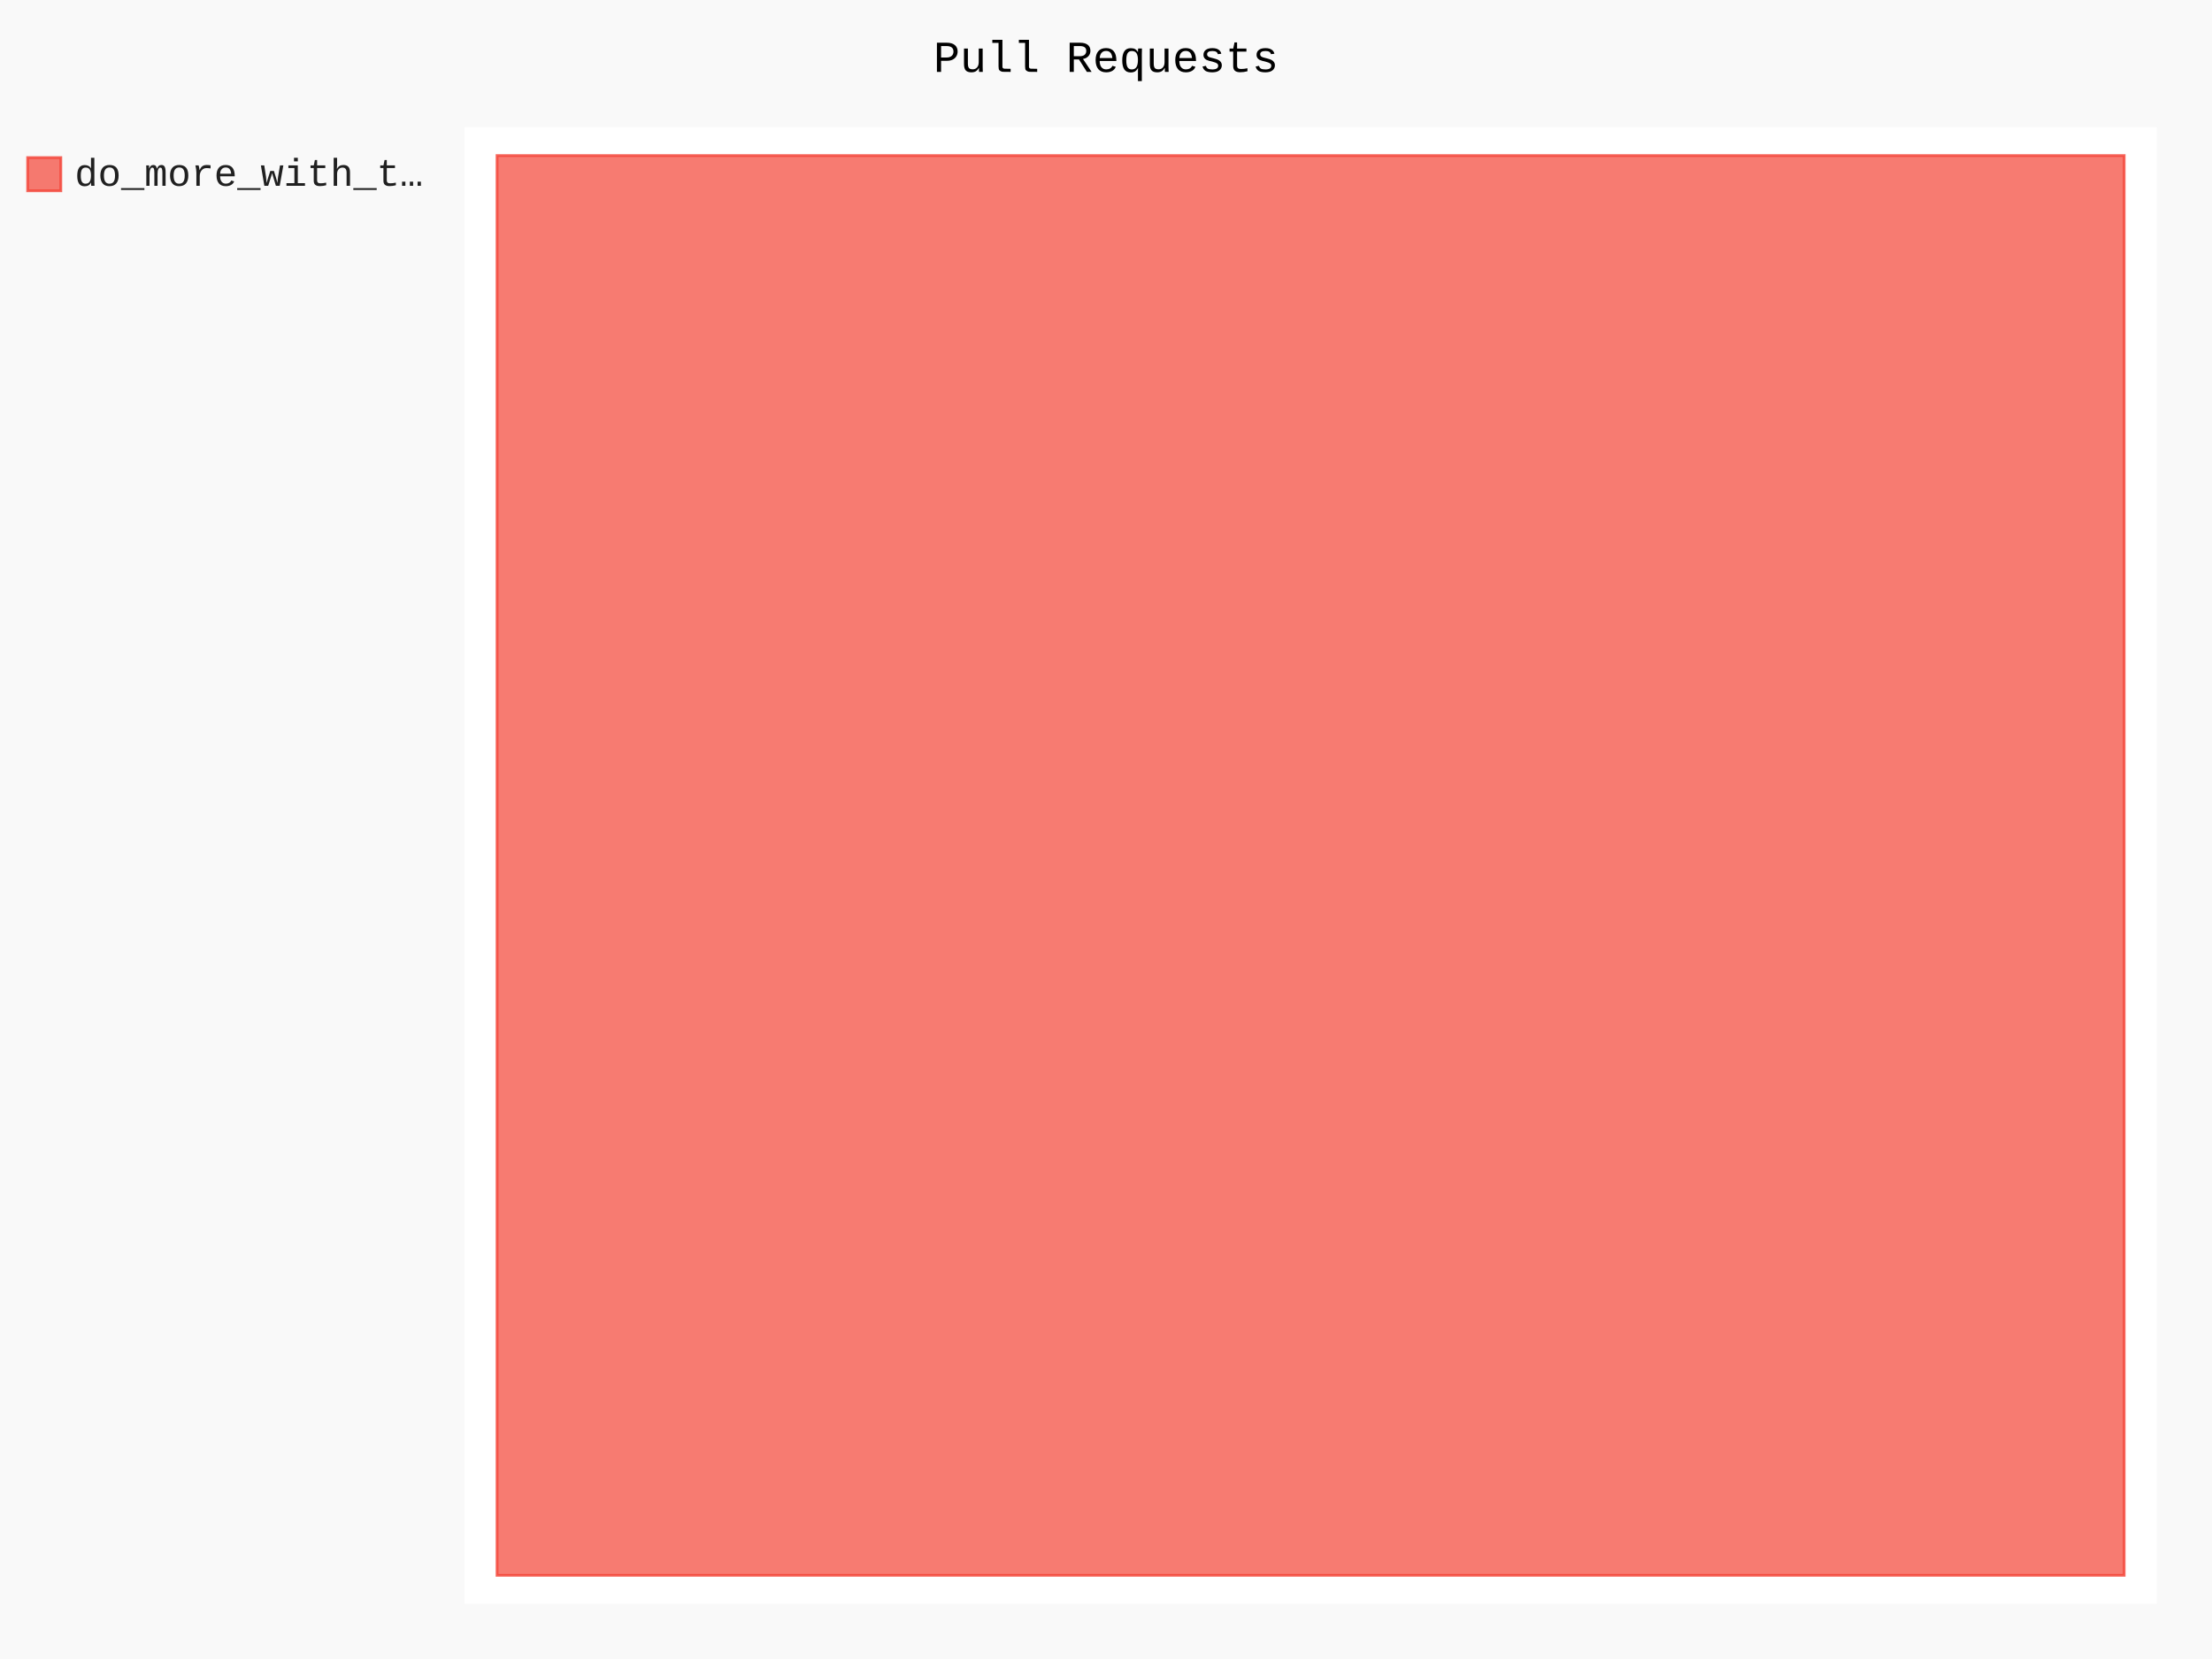
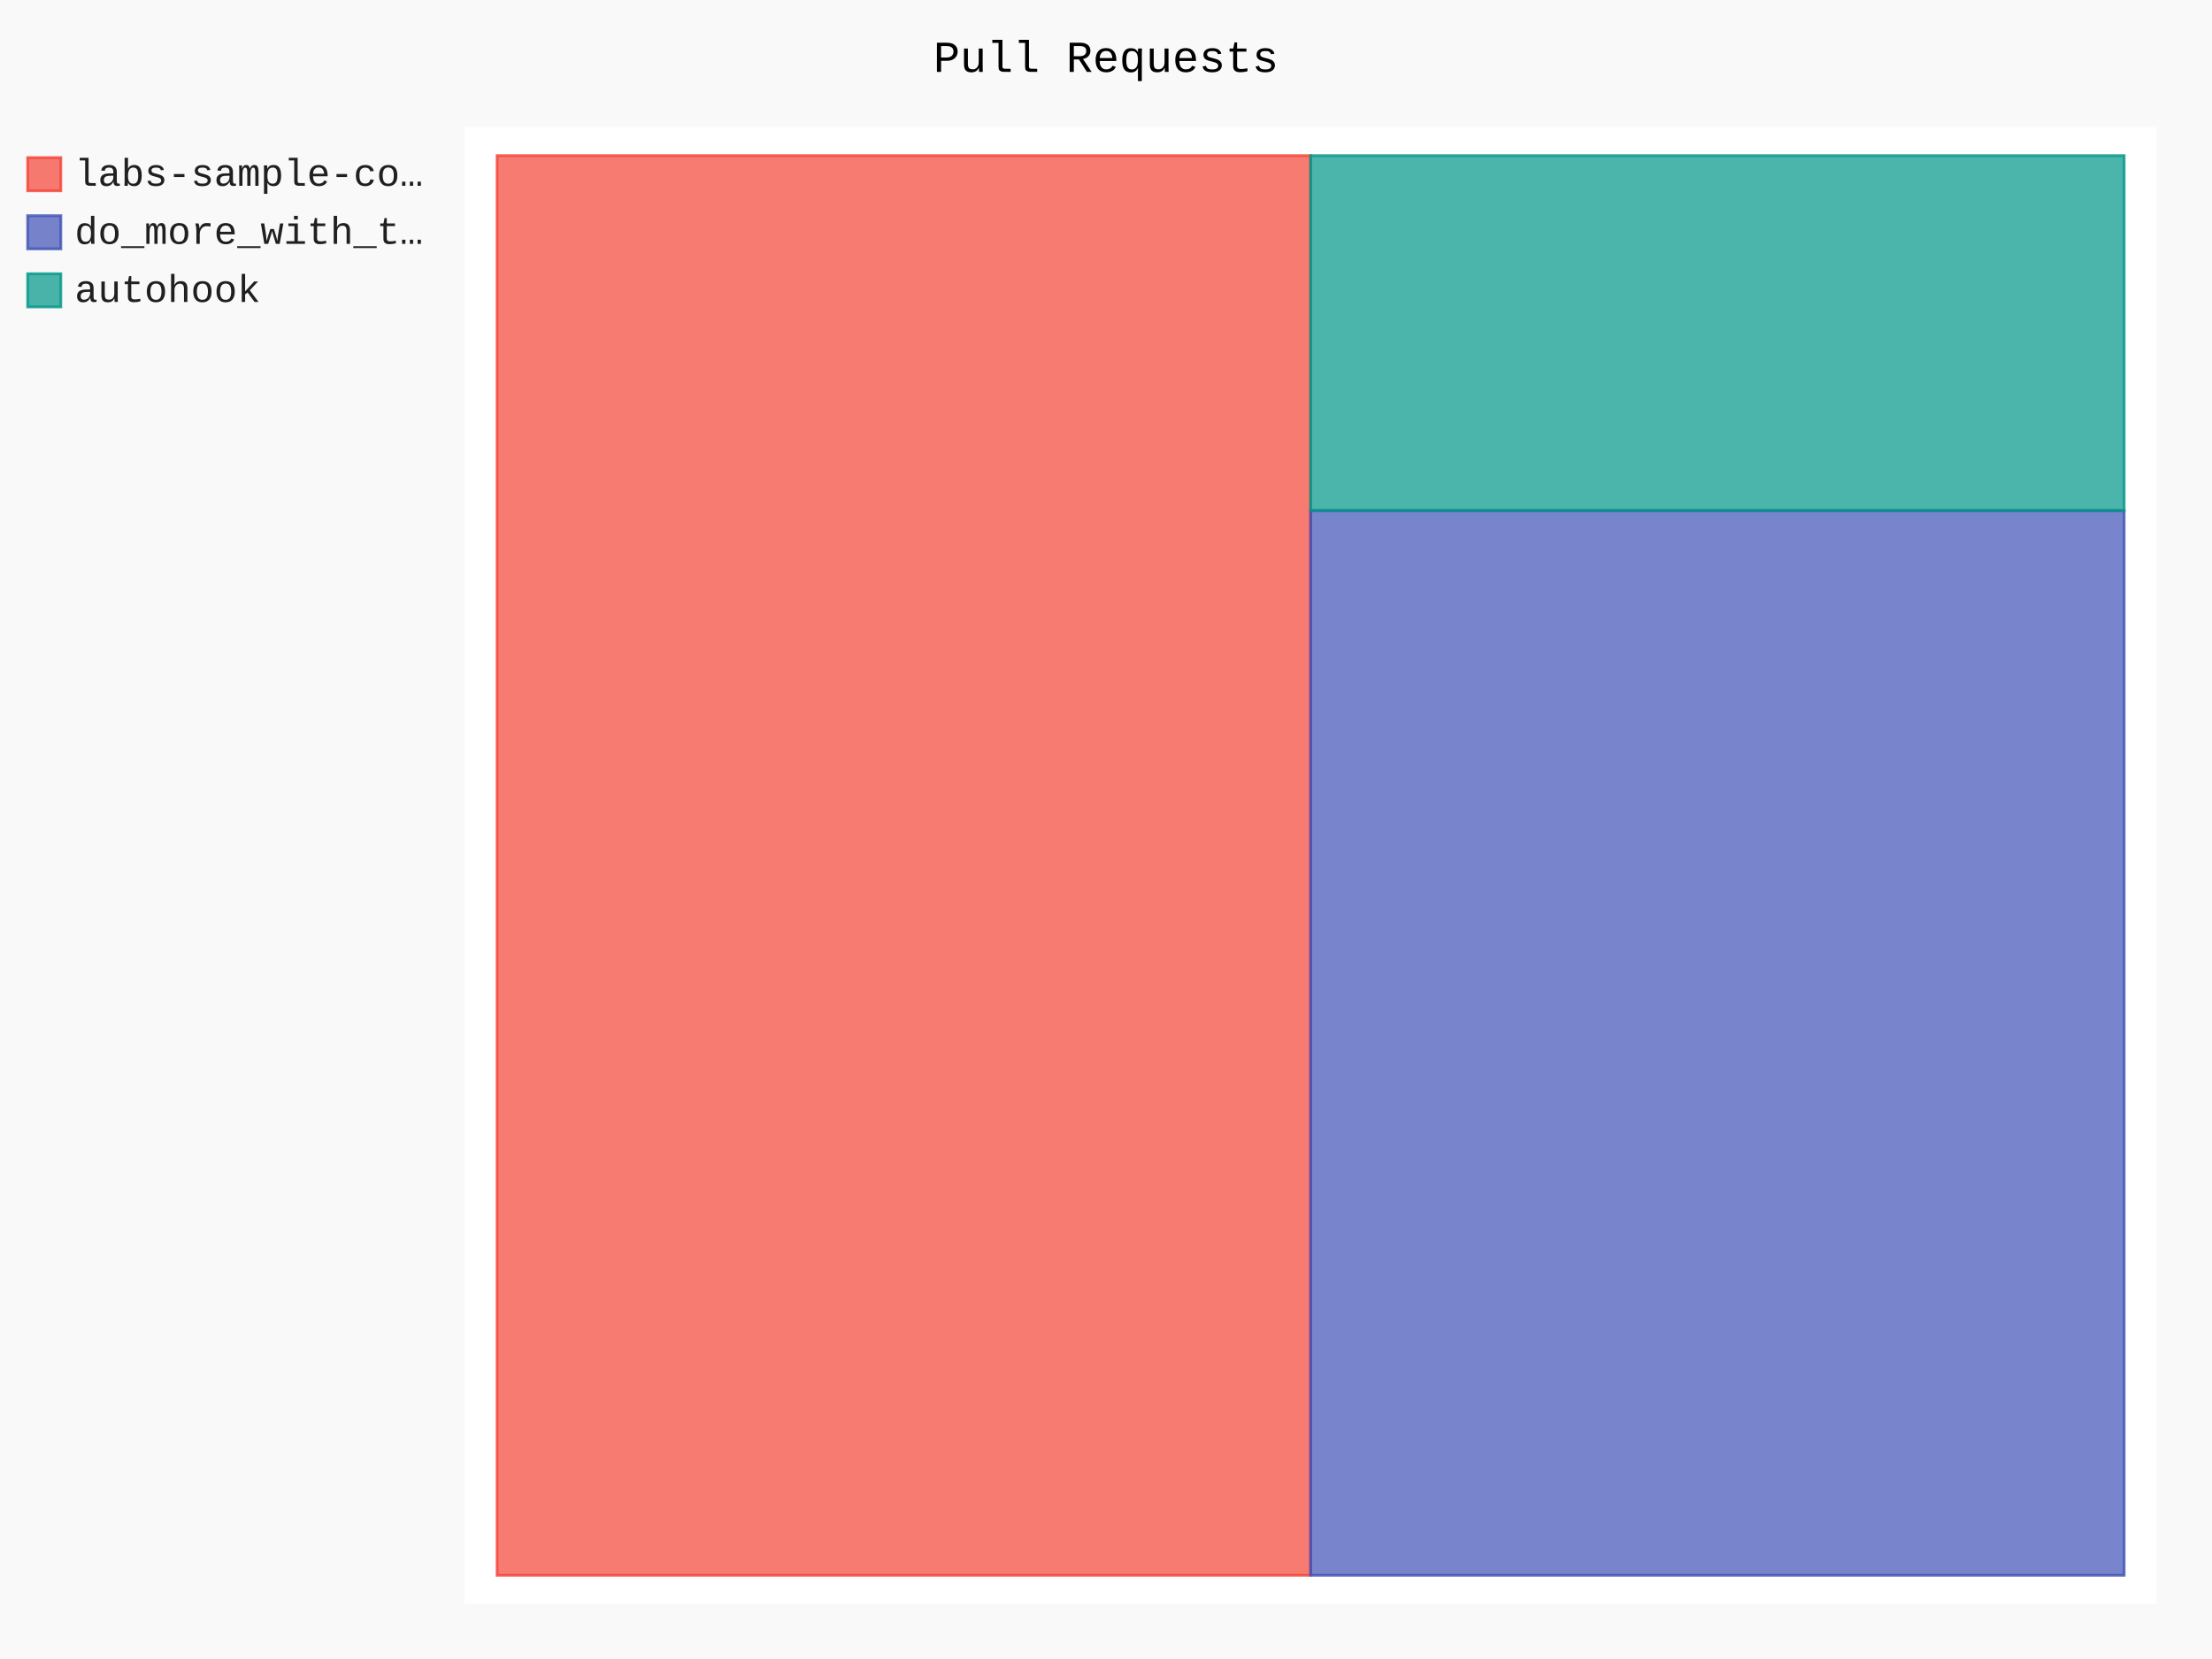
- <svg xmlns="http://www.w3.org/2000/svg" class="pygal-chart" id="chart-176d6638-1e53-45bf-a609-3a5418bbed3a" viewBox="0 0 800 600">
+ <svg xmlns="http://www.w3.org/2000/svg" class="pygal-chart" id="chart-7ba7e316-0f5a-4207-9cac-e8625faf371f" viewBox="0 0 800 600">
  <defs>
-     <style type="text/css">#chart-176d6638-1e53-45bf-a609-3a5418bbed3a{-webkit-user-select:none;-webkit-font-smoothing:antialiased;font-family:Consolas,"Liberation Mono",Menlo,Courier,monospace}#chart-176d6638-1e53-45bf-a609-3a5418bbed3a .title{font-family:Consolas,"Liberation Mono",Menlo,Courier,monospace;font-size:16px}#chart-176d6638-1e53-45bf-a609-3a5418bbed3a .legends .legend text{font-family:Consolas,"Liberation Mono",Menlo,Courier,monospace;font-size:14px}#chart-176d6638-1e53-45bf-a609-3a5418bbed3a .axis text{font-family:Consolas,"Liberation Mono",Menlo,Courier,monospace;font-size:10px}#chart-176d6638-1e53-45bf-a609-3a5418bbed3a .axis text.major{font-family:Consolas,"Liberation Mono",Menlo,Courier,monospace;font-size:10px}#chart-176d6638-1e53-45bf-a609-3a5418bbed3a .text-overlay text.value{font-family:Consolas,"Liberation Mono",Menlo,Courier,monospace;font-size:16px}#chart-176d6638-1e53-45bf-a609-3a5418bbed3a .text-overlay text.label{font-family:Consolas,"Liberation Mono",Menlo,Courier,monospace;font-size:10px}#chart-176d6638-1e53-45bf-a609-3a5418bbed3a .tooltip{font-family:Consolas,"Liberation Mono",Menlo,Courier,monospace;font-size:14px}#chart-176d6638-1e53-45bf-a609-3a5418bbed3a text.no_data{font-family:Consolas,"Liberation Mono",Menlo,Courier,monospace;font-size:64px}
- #chart-176d6638-1e53-45bf-a609-3a5418bbed3a{background-color:rgba(249,249,249,1)}#chart-176d6638-1e53-45bf-a609-3a5418bbed3a path,#chart-176d6638-1e53-45bf-a609-3a5418bbed3a line,#chart-176d6638-1e53-45bf-a609-3a5418bbed3a rect,#chart-176d6638-1e53-45bf-a609-3a5418bbed3a circle{-webkit-transition:150ms;-moz-transition:150ms;transition:150ms}#chart-176d6638-1e53-45bf-a609-3a5418bbed3a .graph &gt; .background{fill:rgba(249,249,249,1)}#chart-176d6638-1e53-45bf-a609-3a5418bbed3a .plot &gt; .background{fill:rgba(255,255,255,1)}#chart-176d6638-1e53-45bf-a609-3a5418bbed3a .graph{fill:rgba(0,0,0,.87)}#chart-176d6638-1e53-45bf-a609-3a5418bbed3a text.no_data{fill:rgba(0,0,0,1)}#chart-176d6638-1e53-45bf-a609-3a5418bbed3a .title{fill:rgba(0,0,0,1)}#chart-176d6638-1e53-45bf-a609-3a5418bbed3a .legends .legend text{fill:rgba(0,0,0,.87)}#chart-176d6638-1e53-45bf-a609-3a5418bbed3a .legends .legend:hover text{fill:rgba(0,0,0,1)}#chart-176d6638-1e53-45bf-a609-3a5418bbed3a .axis .line{stroke:rgba(0,0,0,1)}#chart-176d6638-1e53-45bf-a609-3a5418bbed3a .axis .guide.line{stroke:rgba(0,0,0,.54)}#chart-176d6638-1e53-45bf-a609-3a5418bbed3a .axis .major.line{stroke:rgba(0,0,0,.87)}#chart-176d6638-1e53-45bf-a609-3a5418bbed3a .axis text.major{fill:rgba(0,0,0,1)}#chart-176d6638-1e53-45bf-a609-3a5418bbed3a .axis.y .guides:hover .guide.line,#chart-176d6638-1e53-45bf-a609-3a5418bbed3a .line-graph .axis.x .guides:hover .guide.line,#chart-176d6638-1e53-45bf-a609-3a5418bbed3a .stackedline-graph .axis.x .guides:hover .guide.line,#chart-176d6638-1e53-45bf-a609-3a5418bbed3a .xy-graph .axis.x .guides:hover .guide.line{stroke:rgba(0,0,0,1)}#chart-176d6638-1e53-45bf-a609-3a5418bbed3a .axis .guides:hover text{fill:rgba(0,0,0,1)}#chart-176d6638-1e53-45bf-a609-3a5418bbed3a .reactive{fill-opacity:.7;stroke-opacity:.8}#chart-176d6638-1e53-45bf-a609-3a5418bbed3a .ci{stroke:rgba(0,0,0,.87)}#chart-176d6638-1e53-45bf-a609-3a5418bbed3a .reactive.active,#chart-176d6638-1e53-45bf-a609-3a5418bbed3a .active .reactive{fill-opacity:.8;stroke-opacity:.9;stroke-width:4}#chart-176d6638-1e53-45bf-a609-3a5418bbed3a .ci .reactive.active{stroke-width:1.5}#chart-176d6638-1e53-45bf-a609-3a5418bbed3a .series text{fill:rgba(0,0,0,1)}#chart-176d6638-1e53-45bf-a609-3a5418bbed3a .tooltip rect{fill:rgba(255,255,255,1);stroke:rgba(0,0,0,1);-webkit-transition:opacity 150ms;-moz-transition:opacity 150ms;transition:opacity 150ms}#chart-176d6638-1e53-45bf-a609-3a5418bbed3a .tooltip .label{fill:rgba(0,0,0,.87)}#chart-176d6638-1e53-45bf-a609-3a5418bbed3a .tooltip .label{fill:rgba(0,0,0,.87)}#chart-176d6638-1e53-45bf-a609-3a5418bbed3a .tooltip .legend{font-size:.8em;fill:rgba(0,0,0,.54)}#chart-176d6638-1e53-45bf-a609-3a5418bbed3a .tooltip .x_label{font-size:.6em;fill:rgba(0,0,0,1)}#chart-176d6638-1e53-45bf-a609-3a5418bbed3a .tooltip .xlink{font-size:.5em;text-decoration:underline}#chart-176d6638-1e53-45bf-a609-3a5418bbed3a .tooltip .value{font-size:1.5em}#chart-176d6638-1e53-45bf-a609-3a5418bbed3a .bound{font-size:.5em}#chart-176d6638-1e53-45bf-a609-3a5418bbed3a .max-value{font-size:.75em;fill:rgba(0,0,0,.54)}#chart-176d6638-1e53-45bf-a609-3a5418bbed3a .map-element{fill:rgba(255,255,255,1);stroke:rgba(0,0,0,.54) !important}#chart-176d6638-1e53-45bf-a609-3a5418bbed3a .map-element .reactive{fill-opacity:inherit;stroke-opacity:inherit}#chart-176d6638-1e53-45bf-a609-3a5418bbed3a .color-0,#chart-176d6638-1e53-45bf-a609-3a5418bbed3a .color-0 a:visited{stroke:#F44336;fill:#F44336}#chart-176d6638-1e53-45bf-a609-3a5418bbed3a .text-overlay .color-0 text{fill:black}
- #chart-176d6638-1e53-45bf-a609-3a5418bbed3a text.no_data{text-anchor:middle}#chart-176d6638-1e53-45bf-a609-3a5418bbed3a .guide.line{fill:none}#chart-176d6638-1e53-45bf-a609-3a5418bbed3a .centered{text-anchor:middle}#chart-176d6638-1e53-45bf-a609-3a5418bbed3a .title{text-anchor:middle}#chart-176d6638-1e53-45bf-a609-3a5418bbed3a .legends .legend text{fill-opacity:1}#chart-176d6638-1e53-45bf-a609-3a5418bbed3a .axis.x text{text-anchor:middle}#chart-176d6638-1e53-45bf-a609-3a5418bbed3a .axis.x:not(.web) text[transform]{text-anchor:start}#chart-176d6638-1e53-45bf-a609-3a5418bbed3a .axis.x:not(.web) text[transform].backwards{text-anchor:end}#chart-176d6638-1e53-45bf-a609-3a5418bbed3a .axis.y text{text-anchor:end}#chart-176d6638-1e53-45bf-a609-3a5418bbed3a .axis.y text[transform].backwards{text-anchor:start}#chart-176d6638-1e53-45bf-a609-3a5418bbed3a .axis.y2 text{text-anchor:start}#chart-176d6638-1e53-45bf-a609-3a5418bbed3a .axis.y2 text[transform].backwards{text-anchor:end}#chart-176d6638-1e53-45bf-a609-3a5418bbed3a .axis .guide.line{stroke-dasharray:4,4}#chart-176d6638-1e53-45bf-a609-3a5418bbed3a .axis .major.guide.line{stroke-dasharray:6,6}#chart-176d6638-1e53-45bf-a609-3a5418bbed3a .horizontal .axis.y .guide.line,#chart-176d6638-1e53-45bf-a609-3a5418bbed3a .horizontal .axis.y2 .guide.line,#chart-176d6638-1e53-45bf-a609-3a5418bbed3a .vertical .axis.x .guide.line{opacity:0}#chart-176d6638-1e53-45bf-a609-3a5418bbed3a .horizontal .axis.always_show .guide.line,#chart-176d6638-1e53-45bf-a609-3a5418bbed3a .vertical .axis.always_show .guide.line{opacity:1 !important}#chart-176d6638-1e53-45bf-a609-3a5418bbed3a .axis.y .guides:hover .guide.line,#chart-176d6638-1e53-45bf-a609-3a5418bbed3a .axis.y2 .guides:hover .guide.line,#chart-176d6638-1e53-45bf-a609-3a5418bbed3a .axis.x .guides:hover .guide.line{opacity:1}#chart-176d6638-1e53-45bf-a609-3a5418bbed3a .axis .guides:hover text{opacity:1}#chart-176d6638-1e53-45bf-a609-3a5418bbed3a .nofill{fill:none}#chart-176d6638-1e53-45bf-a609-3a5418bbed3a .subtle-fill{fill-opacity:.2}#chart-176d6638-1e53-45bf-a609-3a5418bbed3a .dot{stroke-width:1px;fill-opacity:1}#chart-176d6638-1e53-45bf-a609-3a5418bbed3a .dot.active{stroke-width:5px}#chart-176d6638-1e53-45bf-a609-3a5418bbed3a .dot.negative{fill:transparent}#chart-176d6638-1e53-45bf-a609-3a5418bbed3a text,#chart-176d6638-1e53-45bf-a609-3a5418bbed3a tspan{stroke:none !important}#chart-176d6638-1e53-45bf-a609-3a5418bbed3a .series text.active{opacity:1}#chart-176d6638-1e53-45bf-a609-3a5418bbed3a .tooltip rect{fill-opacity:.95;stroke-width:.5}#chart-176d6638-1e53-45bf-a609-3a5418bbed3a .tooltip text{fill-opacity:1}#chart-176d6638-1e53-45bf-a609-3a5418bbed3a .showable{visibility:hidden}#chart-176d6638-1e53-45bf-a609-3a5418bbed3a .showable.shown{visibility:visible}#chart-176d6638-1e53-45bf-a609-3a5418bbed3a .gauge-background{fill:rgba(229,229,229,1);stroke:none}#chart-176d6638-1e53-45bf-a609-3a5418bbed3a .bg-lines{stroke:rgba(249,249,249,1);stroke-width:2px}</style>
+     <style type="text/css">#chart-7ba7e316-0f5a-4207-9cac-e8625faf371f{-webkit-user-select:none;-webkit-font-smoothing:antialiased;font-family:Consolas,"Liberation Mono",Menlo,Courier,monospace}#chart-7ba7e316-0f5a-4207-9cac-e8625faf371f .title{font-family:Consolas,"Liberation Mono",Menlo,Courier,monospace;font-size:16px}#chart-7ba7e316-0f5a-4207-9cac-e8625faf371f .legends .legend text{font-family:Consolas,"Liberation Mono",Menlo,Courier,monospace;font-size:14px}#chart-7ba7e316-0f5a-4207-9cac-e8625faf371f .axis text{font-family:Consolas,"Liberation Mono",Menlo,Courier,monospace;font-size:10px}#chart-7ba7e316-0f5a-4207-9cac-e8625faf371f .axis text.major{font-family:Consolas,"Liberation Mono",Menlo,Courier,monospace;font-size:10px}#chart-7ba7e316-0f5a-4207-9cac-e8625faf371f .text-overlay text.value{font-family:Consolas,"Liberation Mono",Menlo,Courier,monospace;font-size:16px}#chart-7ba7e316-0f5a-4207-9cac-e8625faf371f .text-overlay text.label{font-family:Consolas,"Liberation Mono",Menlo,Courier,monospace;font-size:10px}#chart-7ba7e316-0f5a-4207-9cac-e8625faf371f .tooltip{font-family:Consolas,"Liberation Mono",Menlo,Courier,monospace;font-size:14px}#chart-7ba7e316-0f5a-4207-9cac-e8625faf371f text.no_data{font-family:Consolas,"Liberation Mono",Menlo,Courier,monospace;font-size:64px}
+ #chart-7ba7e316-0f5a-4207-9cac-e8625faf371f{background-color:rgba(249,249,249,1)}#chart-7ba7e316-0f5a-4207-9cac-e8625faf371f path,#chart-7ba7e316-0f5a-4207-9cac-e8625faf371f line,#chart-7ba7e316-0f5a-4207-9cac-e8625faf371f rect,#chart-7ba7e316-0f5a-4207-9cac-e8625faf371f circle{-webkit-transition:150ms;-moz-transition:150ms;transition:150ms}#chart-7ba7e316-0f5a-4207-9cac-e8625faf371f .graph &gt; .background{fill:rgba(249,249,249,1)}#chart-7ba7e316-0f5a-4207-9cac-e8625faf371f .plot &gt; .background{fill:rgba(255,255,255,1)}#chart-7ba7e316-0f5a-4207-9cac-e8625faf371f .graph{fill:rgba(0,0,0,.87)}#chart-7ba7e316-0f5a-4207-9cac-e8625faf371f text.no_data{fill:rgba(0,0,0,1)}#chart-7ba7e316-0f5a-4207-9cac-e8625faf371f .title{fill:rgba(0,0,0,1)}#chart-7ba7e316-0f5a-4207-9cac-e8625faf371f .legends .legend text{fill:rgba(0,0,0,.87)}#chart-7ba7e316-0f5a-4207-9cac-e8625faf371f .legends .legend:hover text{fill:rgba(0,0,0,1)}#chart-7ba7e316-0f5a-4207-9cac-e8625faf371f .axis .line{stroke:rgba(0,0,0,1)}#chart-7ba7e316-0f5a-4207-9cac-e8625faf371f .axis .guide.line{stroke:rgba(0,0,0,.54)}#chart-7ba7e316-0f5a-4207-9cac-e8625faf371f .axis .major.line{stroke:rgba(0,0,0,.87)}#chart-7ba7e316-0f5a-4207-9cac-e8625faf371f .axis text.major{fill:rgba(0,0,0,1)}#chart-7ba7e316-0f5a-4207-9cac-e8625faf371f .axis.y .guides:hover .guide.line,#chart-7ba7e316-0f5a-4207-9cac-e8625faf371f .line-graph .axis.x .guides:hover .guide.line,#chart-7ba7e316-0f5a-4207-9cac-e8625faf371f .stackedline-graph .axis.x .guides:hover .guide.line,#chart-7ba7e316-0f5a-4207-9cac-e8625faf371f .xy-graph .axis.x .guides:hover .guide.line{stroke:rgba(0,0,0,1)}#chart-7ba7e316-0f5a-4207-9cac-e8625faf371f .axis .guides:hover text{fill:rgba(0,0,0,1)}#chart-7ba7e316-0f5a-4207-9cac-e8625faf371f .reactive{fill-opacity:.7;stroke-opacity:.8}#chart-7ba7e316-0f5a-4207-9cac-e8625faf371f .ci{stroke:rgba(0,0,0,.87)}#chart-7ba7e316-0f5a-4207-9cac-e8625faf371f .reactive.active,#chart-7ba7e316-0f5a-4207-9cac-e8625faf371f .active .reactive{fill-opacity:.8;stroke-opacity:.9;stroke-width:4}#chart-7ba7e316-0f5a-4207-9cac-e8625faf371f .ci .reactive.active{stroke-width:1.5}#chart-7ba7e316-0f5a-4207-9cac-e8625faf371f .series text{fill:rgba(0,0,0,1)}#chart-7ba7e316-0f5a-4207-9cac-e8625faf371f .tooltip rect{fill:rgba(255,255,255,1);stroke:rgba(0,0,0,1);-webkit-transition:opacity 150ms;-moz-transition:opacity 150ms;transition:opacity 150ms}#chart-7ba7e316-0f5a-4207-9cac-e8625faf371f .tooltip .label{fill:rgba(0,0,0,.87)}#chart-7ba7e316-0f5a-4207-9cac-e8625faf371f .tooltip .label{fill:rgba(0,0,0,.87)}#chart-7ba7e316-0f5a-4207-9cac-e8625faf371f .tooltip .legend{font-size:.8em;fill:rgba(0,0,0,.54)}#chart-7ba7e316-0f5a-4207-9cac-e8625faf371f .tooltip .x_label{font-size:.6em;fill:rgba(0,0,0,1)}#chart-7ba7e316-0f5a-4207-9cac-e8625faf371f .tooltip .xlink{font-size:.5em;text-decoration:underline}#chart-7ba7e316-0f5a-4207-9cac-e8625faf371f .tooltip .value{font-size:1.5em}#chart-7ba7e316-0f5a-4207-9cac-e8625faf371f .bound{font-size:.5em}#chart-7ba7e316-0f5a-4207-9cac-e8625faf371f .max-value{font-size:.75em;fill:rgba(0,0,0,.54)}#chart-7ba7e316-0f5a-4207-9cac-e8625faf371f .map-element{fill:rgba(255,255,255,1);stroke:rgba(0,0,0,.54) !important}#chart-7ba7e316-0f5a-4207-9cac-e8625faf371f .map-element .reactive{fill-opacity:inherit;stroke-opacity:inherit}#chart-7ba7e316-0f5a-4207-9cac-e8625faf371f .color-0,#chart-7ba7e316-0f5a-4207-9cac-e8625faf371f .color-0 a:visited{stroke:#F44336;fill:#F44336}#chart-7ba7e316-0f5a-4207-9cac-e8625faf371f .color-1,#chart-7ba7e316-0f5a-4207-9cac-e8625faf371f .color-1 a:visited{stroke:#3F51B5;fill:#3F51B5}#chart-7ba7e316-0f5a-4207-9cac-e8625faf371f .color-2,#chart-7ba7e316-0f5a-4207-9cac-e8625faf371f .color-2 a:visited{stroke:#009688;fill:#009688}#chart-7ba7e316-0f5a-4207-9cac-e8625faf371f .text-overlay .color-0 text{fill:black}#chart-7ba7e316-0f5a-4207-9cac-e8625faf371f .text-overlay .color-1 text{fill:black}#chart-7ba7e316-0f5a-4207-9cac-e8625faf371f .text-overlay .color-2 text{fill:black}
+ #chart-7ba7e316-0f5a-4207-9cac-e8625faf371f text.no_data{text-anchor:middle}#chart-7ba7e316-0f5a-4207-9cac-e8625faf371f .guide.line{fill:none}#chart-7ba7e316-0f5a-4207-9cac-e8625faf371f .centered{text-anchor:middle}#chart-7ba7e316-0f5a-4207-9cac-e8625faf371f .title{text-anchor:middle}#chart-7ba7e316-0f5a-4207-9cac-e8625faf371f .legends .legend text{fill-opacity:1}#chart-7ba7e316-0f5a-4207-9cac-e8625faf371f .axis.x text{text-anchor:middle}#chart-7ba7e316-0f5a-4207-9cac-e8625faf371f .axis.x:not(.web) text[transform]{text-anchor:start}#chart-7ba7e316-0f5a-4207-9cac-e8625faf371f .axis.x:not(.web) text[transform].backwards{text-anchor:end}#chart-7ba7e316-0f5a-4207-9cac-e8625faf371f .axis.y text{text-anchor:end}#chart-7ba7e316-0f5a-4207-9cac-e8625faf371f .axis.y text[transform].backwards{text-anchor:start}#chart-7ba7e316-0f5a-4207-9cac-e8625faf371f .axis.y2 text{text-anchor:start}#chart-7ba7e316-0f5a-4207-9cac-e8625faf371f .axis.y2 text[transform].backwards{text-anchor:end}#chart-7ba7e316-0f5a-4207-9cac-e8625faf371f .axis .guide.line{stroke-dasharray:4,4}#chart-7ba7e316-0f5a-4207-9cac-e8625faf371f .axis .major.guide.line{stroke-dasharray:6,6}#chart-7ba7e316-0f5a-4207-9cac-e8625faf371f .horizontal .axis.y .guide.line,#chart-7ba7e316-0f5a-4207-9cac-e8625faf371f .horizontal .axis.y2 .guide.line,#chart-7ba7e316-0f5a-4207-9cac-e8625faf371f .vertical .axis.x .guide.line{opacity:0}#chart-7ba7e316-0f5a-4207-9cac-e8625faf371f .horizontal .axis.always_show .guide.line,#chart-7ba7e316-0f5a-4207-9cac-e8625faf371f .vertical .axis.always_show .guide.line{opacity:1 !important}#chart-7ba7e316-0f5a-4207-9cac-e8625faf371f .axis.y .guides:hover .guide.line,#chart-7ba7e316-0f5a-4207-9cac-e8625faf371f .axis.y2 .guides:hover .guide.line,#chart-7ba7e316-0f5a-4207-9cac-e8625faf371f .axis.x .guides:hover .guide.line{opacity:1}#chart-7ba7e316-0f5a-4207-9cac-e8625faf371f .axis .guides:hover text{opacity:1}#chart-7ba7e316-0f5a-4207-9cac-e8625faf371f .nofill{fill:none}#chart-7ba7e316-0f5a-4207-9cac-e8625faf371f .subtle-fill{fill-opacity:.2}#chart-7ba7e316-0f5a-4207-9cac-e8625faf371f .dot{stroke-width:1px;fill-opacity:1}#chart-7ba7e316-0f5a-4207-9cac-e8625faf371f .dot.active{stroke-width:5px}#chart-7ba7e316-0f5a-4207-9cac-e8625faf371f .dot.negative{fill:transparent}#chart-7ba7e316-0f5a-4207-9cac-e8625faf371f text,#chart-7ba7e316-0f5a-4207-9cac-e8625faf371f tspan{stroke:none !important}#chart-7ba7e316-0f5a-4207-9cac-e8625faf371f .series text.active{opacity:1}#chart-7ba7e316-0f5a-4207-9cac-e8625faf371f .tooltip rect{fill-opacity:.95;stroke-width:.5}#chart-7ba7e316-0f5a-4207-9cac-e8625faf371f .tooltip text{fill-opacity:1}#chart-7ba7e316-0f5a-4207-9cac-e8625faf371f .showable{visibility:hidden}#chart-7ba7e316-0f5a-4207-9cac-e8625faf371f .showable.shown{visibility:visible}#chart-7ba7e316-0f5a-4207-9cac-e8625faf371f .gauge-background{fill:rgba(229,229,229,1);stroke:none}#chart-7ba7e316-0f5a-4207-9cac-e8625faf371f .bg-lines{stroke:rgba(249,249,249,1);stroke-width:2px}</style>
  </defs>
  <g class="graph treemap-graph vertical">
    <rect class="background" height="600" width="800" x="0" y="0" />
    <g class="plot" transform="translate(168, 46)">
      <rect class="background" height="534" width="612.0" x="0" y="0" />
      <g class="series serie-0 color-0">
        <g class="rects">
          <g class="rect">
-             <rect class="rect reactive tooltip-trigger" height="513.462" width="588.462" x="11.769" y="10.269" />
+             <rect class="rect reactive tooltip-trigger" height="513.462" width="294.231" x="11.769" y="10.269" />
+           </g>
+         </g>
+       </g>
+       <g class="series serie-1 color-1">
+         <g class="rects">
+           <g class="rect">
+             <rect class="rect reactive tooltip-trigger" height="385.096" width="294.231" x="306.0" y="138.635" />
+           </g>
+         </g>
+       </g>
+       <g class="series serie-2 color-2">
+         <g class="rects">
+           <g class="rect">
+             <rect class="rect reactive tooltip-trigger" height="128.365" width="294.231" x="306.0" y="10.269" />
          </g>
        </g>
      </g>
    </g>
    <g class="titles">
      <text class="title plot_title" x="400.0" y="26">Pull Requests</text>
    </g>
    <g class="plot overlay" transform="translate(168, 46)">
      <g class="series serie-0 color-0" />
+       <g class="series serie-1 color-1" />
+       <g class="series serie-2 color-2" />
    </g>
    <g class="plot text-overlay" transform="translate(168, 46)">
      <g class="series serie-0 color-0" />
+       <g class="series serie-1 color-1" />
+       <g class="series serie-2 color-2" />
    </g>
    <g class="plot tooltip-overlay" transform="translate(168, 46)">
      <g class="tooltip" style="opacity: 0" transform="translate(0 0)">
        <rect class="tooltip-box" height="0" rx="0" ry="0" width="0" />
        <g class="text" />
      </g>
    </g>
    <g class="legends" transform="translate(10, 56)">
      <g class="legend reactive activate-serie" id="activate-serie-0">
        <rect class="color-0 reactive" height="12" width="12" x="0.0" y="1.0" />
-         <text x="17.0" y="11.2">do_more_with_t…</text>
+         <text x="17.0" y="11.2">labs-sample-co…</text>
+       </g>
+       <g class="legend reactive activate-serie" id="activate-serie-1">
+         <rect class="color-1 reactive" height="12" width="12" x="0.0" y="22.0" />
+         <text x="17.0" y="32.2">do_more_with_t…</text>
+       </g>
+       <g class="legend reactive activate-serie" id="activate-serie-2">
+         <rect class="color-2 reactive" height="12" width="12" x="0.0" y="43.0" />
+         <text x="17.0" y="53.2">autohook</text>
      </g>
    </g>
    <g class="legends" transform="translate(790, 56)" />
  </g>
</svg>
